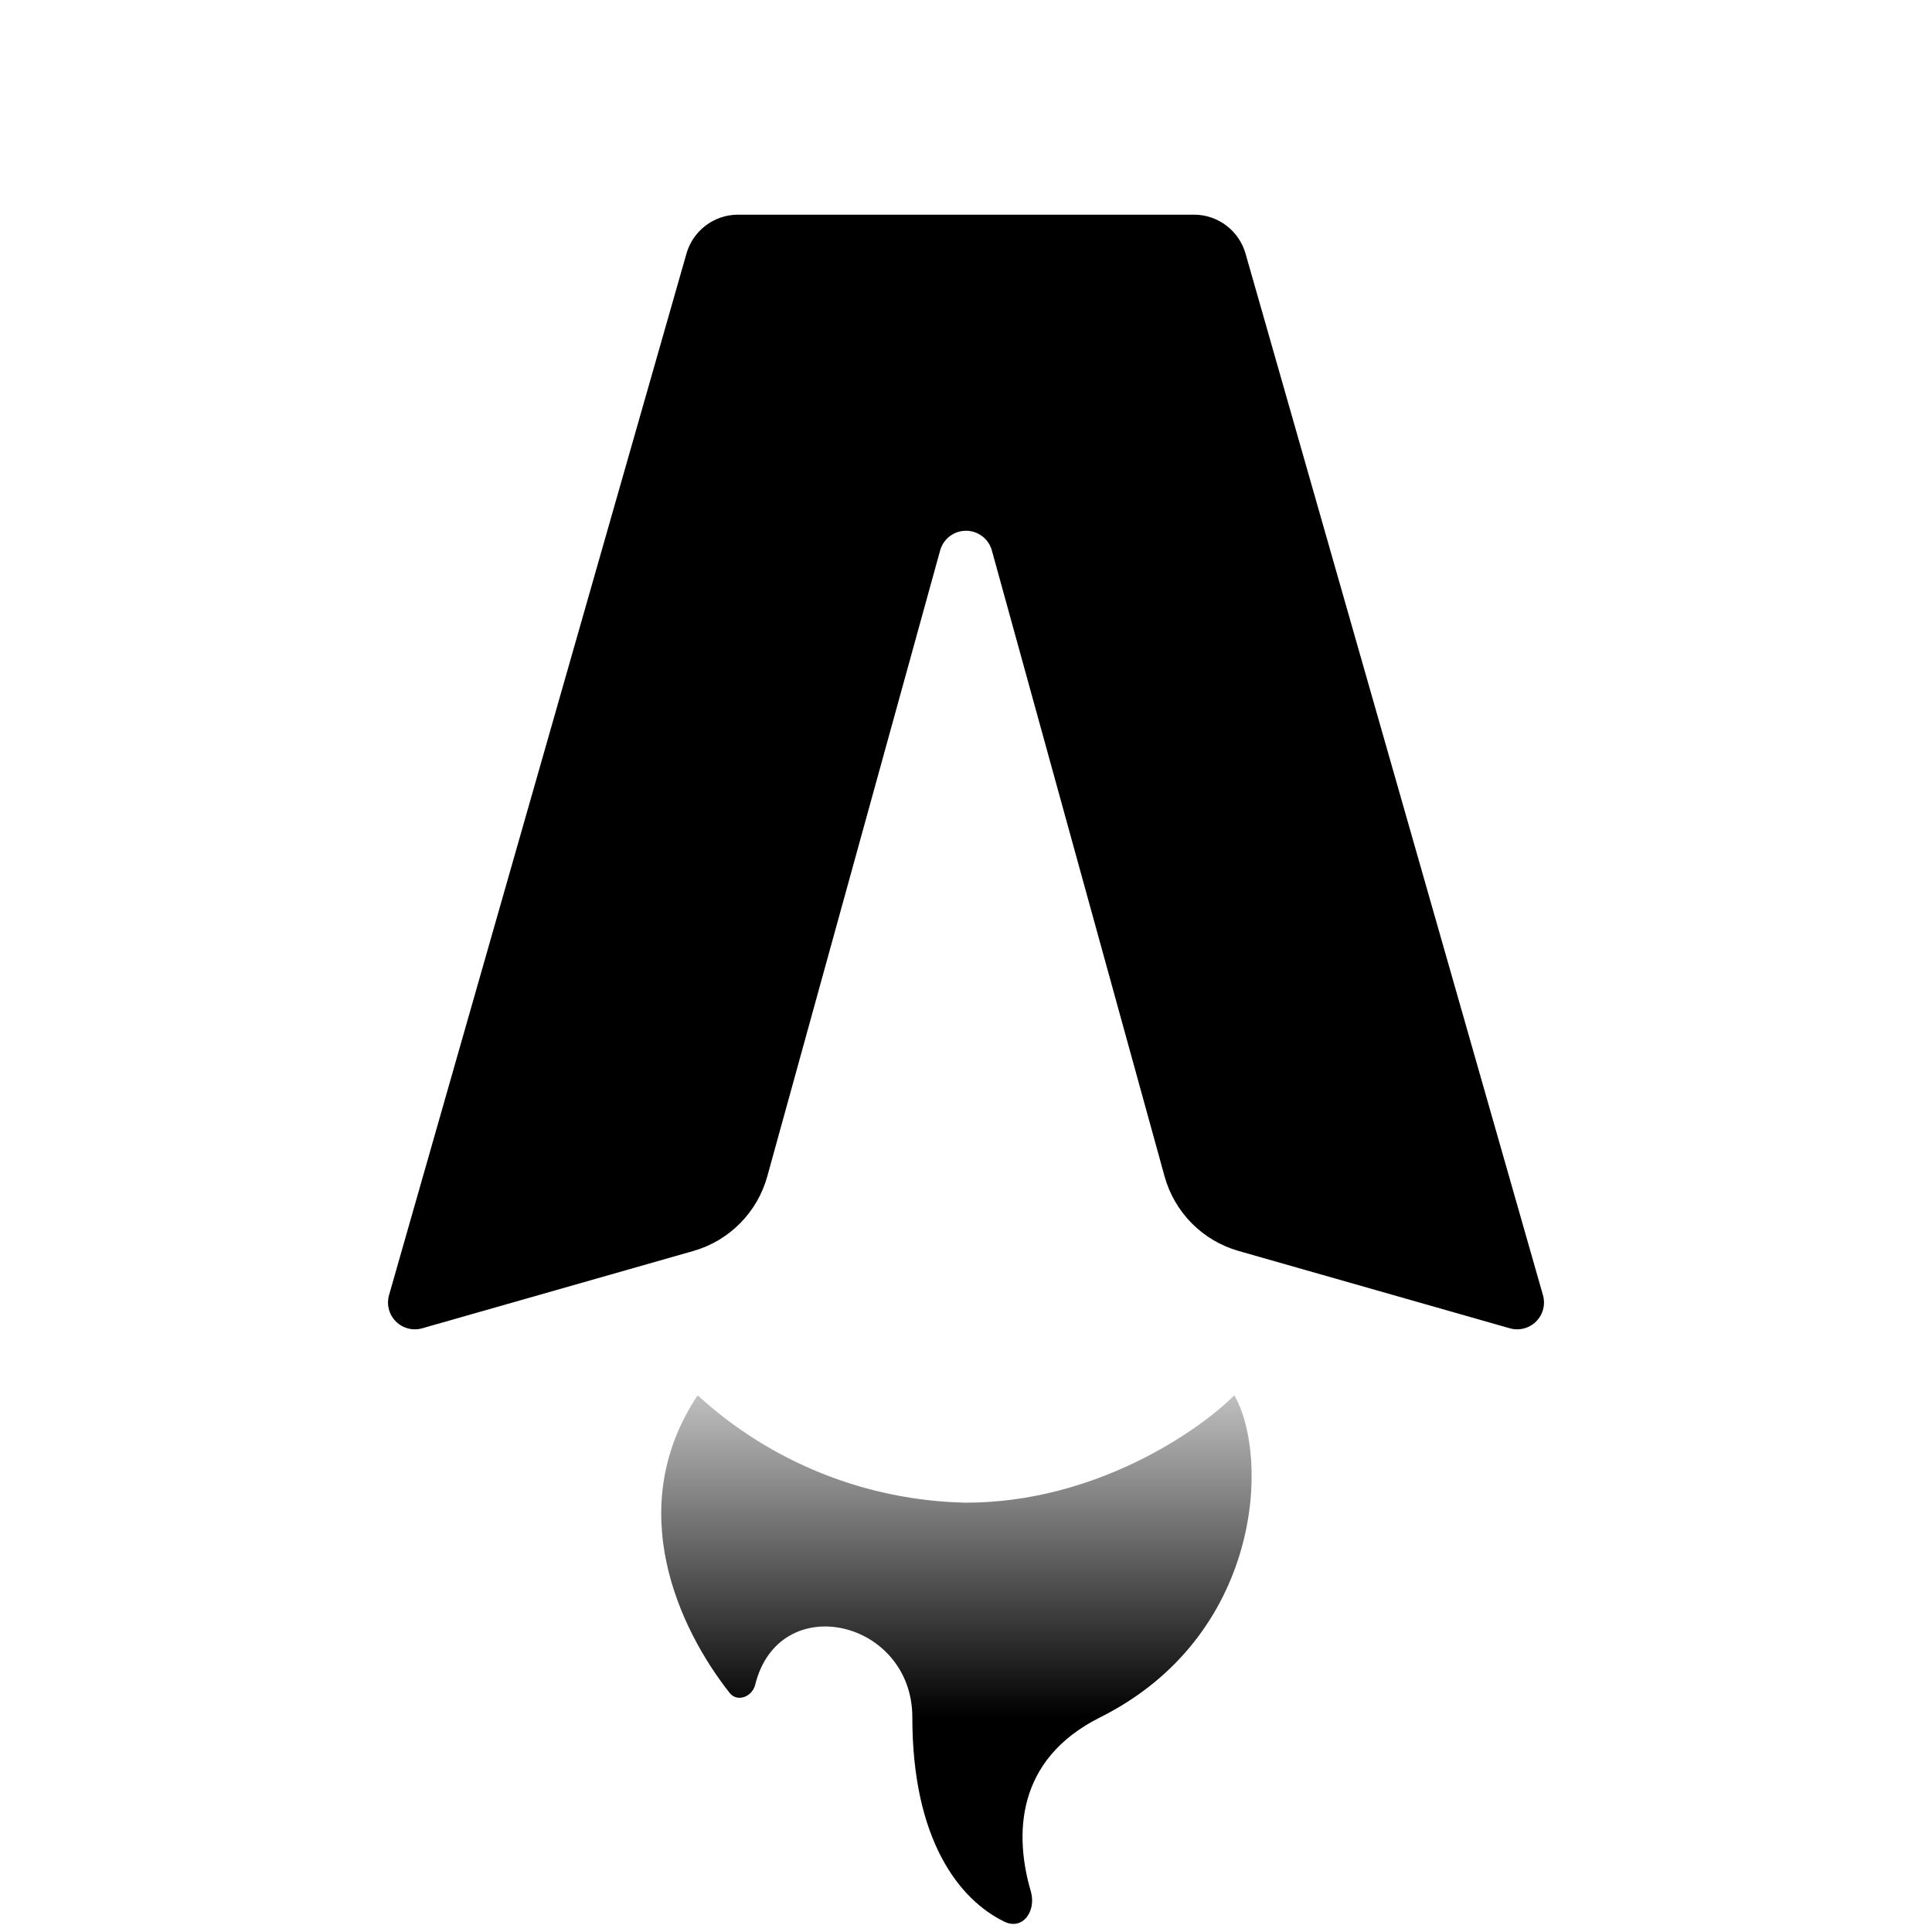
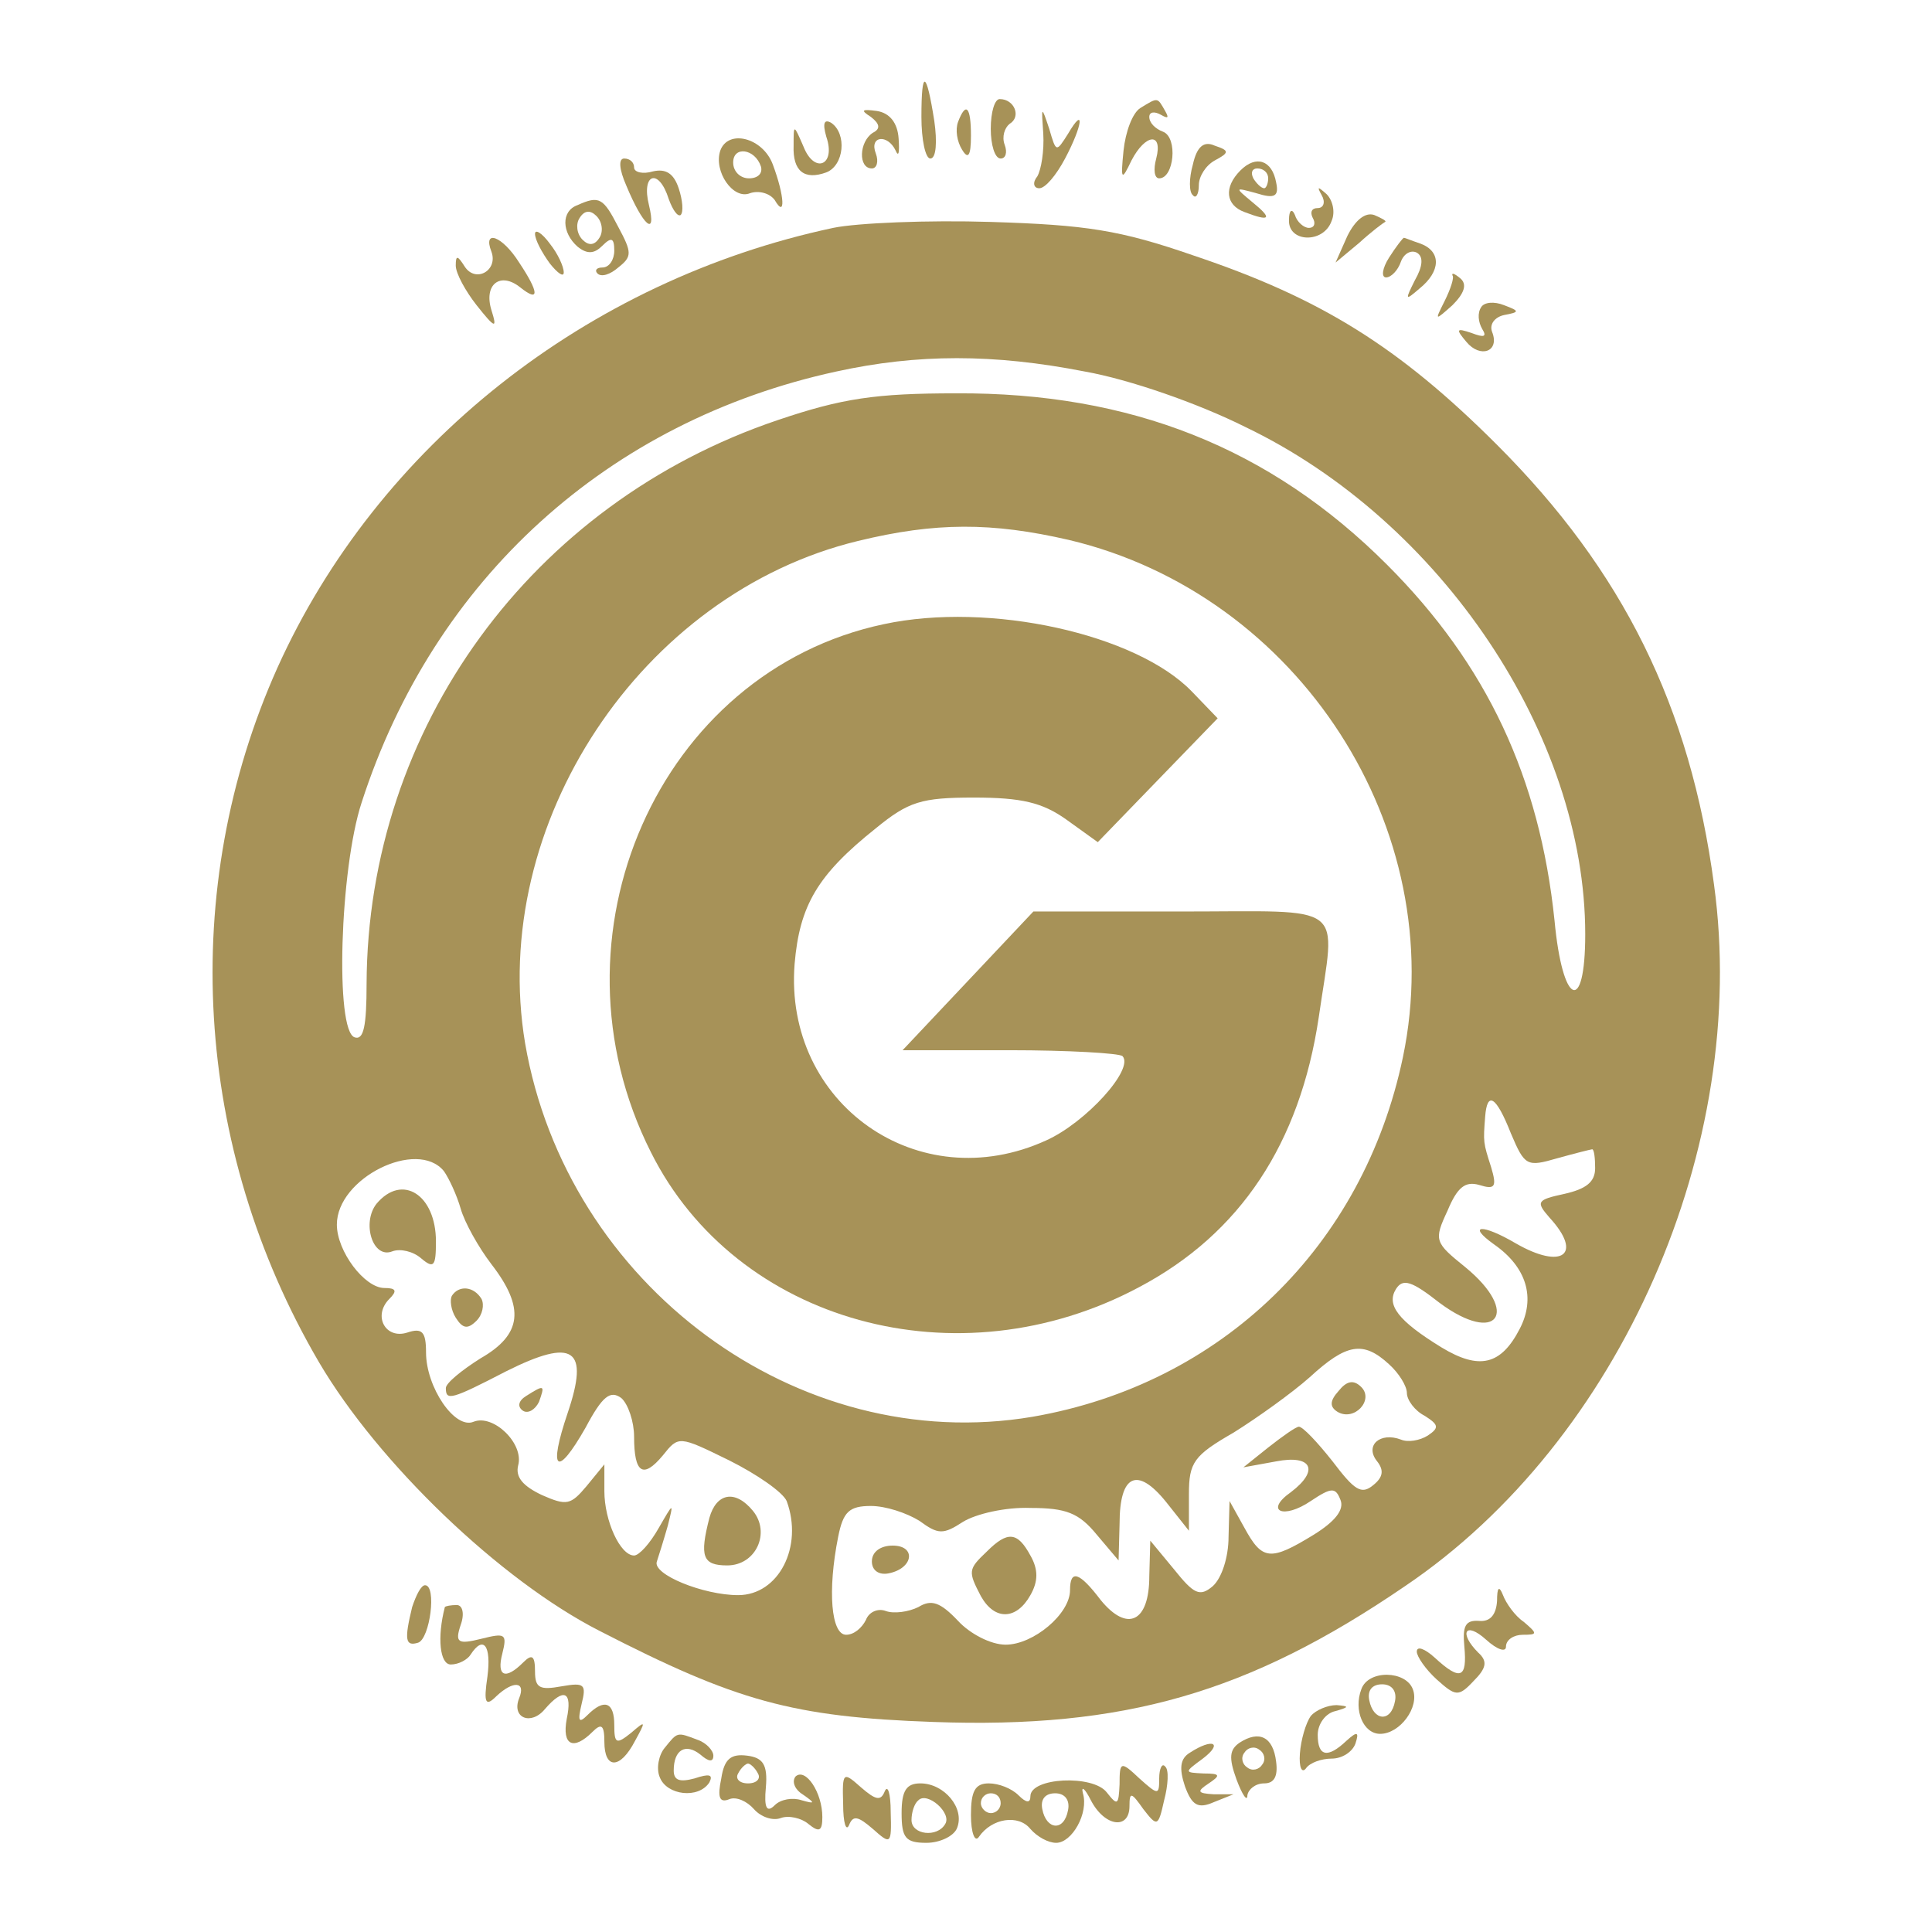
- <svg xmlns="http://www.w3.org/2000/svg" fill="none" viewBox="0 0 36 36">
-   <path fill="#000" d="M22.25 4h-8.5a1 1 0 0 0-.96.73l-5.54 19.4a.5.5 0 0 0 .62.62l5.05-1.44a2 2 0 0 0 1.38-1.4l3.22-11.66a.5.5 0 0 1 .96 0l3.22 11.67a2 2 0 0 0 1.38 1.39l5.05 1.44a.5.5 0 0 0 .62-.62l-5.54-19.4a1 1 0 0 0-.96-.73Z" />
-   <path fill="url(#gradient)" d="M18 28a7.63 7.63 0 0 1-5-2c-1.4 2.1-.35 4.35.6 5.55.14.17.41.07.47-.15.44-1.8 2.93-1.22 2.93.6 0 2.28.87 3.4 1.72 3.81.34.16.59-.2.49-.56-.31-1.05-.29-2.46 1.29-3.25 3-1.5 3.17-4.83 2.5-6-.67.67-2.6 2-5 2Z" />
-   <defs>
-     <linearGradient id="gradient" x1="16" x2="16" y1="32" y2="24" gradientUnits="userSpaceOnUse">
-       <stop stop-color="#000" />
-       <stop offset="1" stop-color="#000" stop-opacity="0" />
-     </linearGradient>
-   </defs>
-   <style>
-     @media (prefers-color-scheme:dark){:root{filter:invert(100%)}}
-   </style>
+ <svg xmlns="http://www.w3.org/2000/svg" version="1.0" width="195pt" height="195pt" viewBox="0 0 195 195" preserveAspectRatio="xMidYMid meet">
+   <g transform="translate(0,195) scale(0.1,-0.1)" fill="#A79258" stroke="none">
+     <path d="M930 1832 c0 -23 4 -42 9 -42 6 0 7 17 4 38 -8 51 -13 53 -13 4z" />
+     <path d="M1000 1820 c0 -16 4 -30 10 -30 5 0 7 6 4 14 -3 8 0 17 5 21 12 7 5 25 -10 25 -5 0 -9 -13 -9 -30z" />
+     <path d="M1151 1841 c-8 -5 -15 -24 -17 -43 -3 -30 -2 -31 8 -10 14 27 32 29 25 2 -3 -11 -2 -20 3 -20 15 0 19 41 4 47 -8 3 -14 9 -14 15 0 5 5 6 12 2 7 -4 8 -3 4 4 -8 14 -7 14 -25 3z" />
+     <path d="M879 1832 c9 -7 10 -12 2 -16 -14 -9 -15 -36 -1 -36 5 0 7 7 4 15 -7 18 12 20 20 3 3 -7 4 -2 3 12 -1 16 -9 26 -22 28 -15 2 -17 1 -6 -6z" />
+     <path d="M967 1827 c-3 -8 -1 -20 4 -28 6 -10 9 -7 9 14 0 29 -5 35 -13 14z" />
+     <path d="M1053 1815 c1 -17 -2 -36 -6 -43 -5 -6 -4 -12 2 -12 6 0 17 13 26 30 18 34 20 54 3 25 -12 -19 -12 -19 -19 5 -8 24 -8 23 -6 -5z" />
+     <path d="M834 1812 c10 -29 -12 -38 -23 -10 -10 23 -10 23 -10 1 -1 -26 11 -35 33 -27 18 7 21 39 5 50 -7 4 -9 0 -5 -14z" />
+     <path d="M727 1798 c-7 -21 13 -50 30 -43 9 3 20 0 25 -7 11 -19 10 4 -2 36 -10 27 -45 36 -53 14z m41 -16 c2 -7 -3 -12 -12 -12 -9 0 -16 7 -16 16 0 17 22 14 28 -4z" />
+     <path d="M1204 1784 c-4 -14 -4 -28 0 -31 3 -4 6 1 6 10 0 9 7 20 16 25 15 8 15 10 0 15 -11 5 -18 -1 -22 -19z" />
+     <path d="M632 1763 c17 -41 31 -53 23 -20 -8 32 10 38 20 6 4 -11 9 -18 12 -16 3 3 2 15 -2 27 -5 15 -13 20 -26 17 -10 -3 -19 -1 -19 4 0 5 -4 9 -10 9 -6 0 -5 -11 2 -27z" />
+     <path d="M1252 1778 c-17 -17 -15 -35 4 -42 26 -10 29 -7 8 10 -18 15 -18 15 4 9 19 -6 23 -3 20 11 -4 22 -20 28 -36 12z m28 -8 c0 -5 -2 -10 -4 -10 -3 0 -8 5 -11 10 -3 6 -1 10 4 10 6 0 11 -4 11 -10z" />
+     <path d="M1334 1753 c4 -7 2 -13 -4 -13 -6 0 -8 -4 -5 -10 3 -5 2 -10 -4 -10 -5 0 -12 6 -14 13 -3 7 -6 5 -6 -5 -1 -23 35 -24 43 -1 4 9 1 21 -5 27 -9 8 -10 8 -5 -1z" />
+     <path d="M583 1743 c-17 -6 -16 -28 0 -42 10 -8 17 -7 25 1 9 9 12 8 12 -5 0 -9 -5 -17 -12 -17 -6 0 -8 -3 -5 -6 4 -4 13 -1 21 6 14 11 14 15 0 41 -15 29 -19 32 -41 22z m22 -33 c-5 -8 -11 -8 -17 -2 -6 6 -7 16 -3 22 5 8 11 8 17 2 6 -6 7 -16 3 -22z" />
+     <path d="M1360 1712 l-12 -27 24 20 c12 11 24 20 26 21 2 1 -4 4 -11 7 -9 3 -19 -5 -27 -21z" />
+     <path d="M841 1720 c-249 -53 -460 -220 -561 -444 -100 -223 -85 -484 42 -701 60 -102 183 -220 283 -271 138 -71 195 -87 337 -92 192 -7 318 29 476 137 218 147 348 445 312 708 -24 180 -92 317 -219 444 -99 99 -178 148 -306 191 -75 26 -109 31 -205 34 -63 2 -135 -1 -159 -6z m254 -145 c45 -8 114 -32 162 -56 198 -95 343 -312 343 -512 0 -82 -23 -72 -31 14 -15 144 -68 258 -169 359 -118 118 -259 174 -435 173 -81 0 -115 -5 -180 -27 -249 -84 -414 -311 -415 -569 0 -43 -3 -57 -12 -54 -20 6 -15 170 7 237 73 226 249 385 479 435 82 18 159 18 251 0z m-16 -170 c232 -55 385 -292 337 -522 -40 -191 -183 -330 -374 -363 -237 -40 -470 133 -512 377 -37 221 117 454 336 507 78 19 135 19 213 1z m446 -599 c14 -33 16 -34 47 -25 18 5 34 9 35 9 2 0 3 -9 3 -19 0 -14 -9 -21 -31 -26 -28 -6 -29 -8 -15 -24 34 -37 13 -53 -34 -26 -34 20 -50 19 -22 -1 33 -23 42 -54 26 -85 -19 -37 -41 -42 -79 -19 -44 27 -56 43 -46 59 7 11 16 8 44 -14 58 -43 82 -10 26 36 -31 25 -32 27 -18 57 10 24 18 30 32 26 16 -5 18 -2 12 18 -8 25 -8 25 -6 51 2 26 11 21 26 -17z m-1077 -38 c5 -7 13 -24 17 -38 4 -14 18 -39 31 -56 34 -44 31 -71 -11 -95 -19 -12 -35 -25 -35 -30 0 -13 5 -12 61 17 68 34 84 23 62 -42 -20 -59 -11 -66 18 -15 17 32 25 38 36 30 7 -6 13 -24 13 -39 0 -37 9 -43 29 -19 16 20 16 20 67 -5 28 -14 54 -32 58 -41 17 -46 -8 -95 -49 -95 -35 0 -87 21 -82 34 2 6 7 22 11 36 6 24 6 24 -9 -2 -9 -16 -20 -28 -25 -28 -14 0 -30 35 -30 65 l0 27 -18 -22 c-16 -19 -20 -20 -45 -9 -19 9 -27 18 -24 30 6 22 -25 52 -45 44 -19 -8 -48 35 -48 70 0 21 -4 25 -19 20 -22 -7 -35 17 -18 34 8 8 7 11 -5 11 -20 0 -48 37 -48 64 0 47 81 87 108 54z m954 -195 c10 -9 18 -22 18 -29 0 -7 8 -18 18 -23 14 -9 15 -12 3 -20 -8 -5 -20 -7 -27 -4 -21 8 -37 -6 -24 -22 7 -9 6 -16 -4 -24 -12 -10 -19 -5 -41 24 -15 19 -30 35 -34 35 -3 0 -17 -10 -31 -21 l-25 -20 33 6 c36 7 44 -9 15 -31 -27 -19 -8 -28 20 -9 21 14 25 14 30 1 4 -10 -6 -22 -27 -35 -44 -27 -52 -26 -70 7 l-15 27 -1 -36 c0 -21 -7 -42 -16 -50 -13 -11 -19 -8 -39 17 l-24 29 -1 -36 c0 -46 -22 -57 -49 -24 -22 29 -31 31 -31 10 0 -24 -37 -55 -65 -55 -15 0 -36 11 -48 24 -18 19 -27 22 -40 14 -10 -5 -25 -7 -33 -4 -8 3 -17 -1 -20 -9 -4 -8 -12 -15 -20 -15 -15 0 -19 44 -8 99 5 25 11 31 33 31 15 0 36 -7 49 -15 19 -14 24 -14 44 -1 13 8 43 15 68 14 36 0 49 -5 67 -27 l22 -26 1 37 c0 50 18 58 47 22 l23 -29 0 37 c0 32 5 39 45 62 24 15 59 40 77 56 37 34 54 37 80 13z" />
+     <path d="M892 1320 c-227 -48 -345 -315 -235 -533 86 -172 310 -234 493 -136 102 54 162 145 181 272 17 118 31 107 -139 107 l-149 0 -66 -70 -66 -70 108 0 c59 0 111 -3 114 -6 12 -13 -37 -67 -77 -85 -129 -59 -265 37 -254 178 5 59 23 90 82 137 33 27 46 31 99 31 48 0 69 -5 93 -22 l32 -23 60 62 61 63 -26 27 c-56 58 -204 91 -311 68z" />
+     <path d="M380 735 c-15 -19 -4 -56 16 -48 8 3 21 0 29 -7 13 -11 15 -8 15 17 0 47 -34 69 -60 38z" />
+     <path d="M456 642 c-2 -4 -1 -14 4 -22 7 -11 12 -12 21 -3 6 6 8 16 5 22 -8 13 -23 14 -30 3z" />
+     <path d="M531 541 c-8 -5 -9 -11 -3 -15 5 -3 12 1 16 9 6 17 6 18 -13 6z" />
+     <path d="M716 418 c-10 -39 -7 -48 18 -48 29 0 44 33 26 55 -18 22 -37 18 -44 -7z" />
+     <path d="M1351 546 c-9 -10 -9 -16 -1 -21 17 -10 37 12 24 25 -8 8 -15 6 -23 -4z" />
+     <path d="M996 384 c-19 -18 -19 -20 -6 -45 14 -25 36 -24 50 1 8 14 8 26 0 40 -13 24 -23 25 -44 4z" />
+     <path d="M880 374 c0 -9 7 -14 17 -12 25 5 28 28 4 28 -12 0 -21 -6 -21 -16z" />
+     <path d="M540 1714 c0 -6 7 -19 15 -30 8 -10 14 -14 14 -9 0 6 -6 19 -14 29 -8 11 -15 15 -15 10z" />
+     <path d="M496 1696 c7 -19 -16 -32 -27 -15 -7 11 -9 12 -9 1 0 -8 10 -26 21 -40 19 -24 21 -24 15 -5 -8 26 9 39 29 23 20 -16 19 -5 -1 25 -17 27 -37 34 -28 11z" />
+     <path d="M1402 1690 c-7 -11 -8 -20 -3 -20 5 0 12 7 15 16 3 8 10 12 16 9 7 -4 6 -14 -2 -28 -10 -20 -10 -21 5 -8 21 17 22 37 1 45 -9 3 -16 6 -17 6 -1 0 -8 -9 -15 -20z" />
+     <path d="M1466 1672 c2 -2 -2 -14 -8 -26 -10 -20 -10 -20 8 -4 12 12 15 21 8 27 -6 5 -9 6 -8 3z" />
+     <path d="M1495 1640 c-4 -6 -3 -15 1 -22 5 -8 2 -9 -11 -4 -15 5 -16 4 -5 -9 14 -17 34 -10 26 10 -3 8 3 15 12 17 16 3 16 4 0 10 -10 4 -20 3 -23 -2z" />
+     <path d="M416 328 c-8 -33 -7 -40 6 -36 12 4 19 58 7 58 -4 0 -9 -10 -13 -22z" />
+     <path d="M1511 334 c-1 -14 -7 -21 -18 -20 -14 1 -17 -5 -15 -26 3 -32 -4 -35 -30 -11 -10 9 -18 12 -18 6 0 -5 9 -18 20 -28 19 -17 22 -18 37 -2 13 13 15 20 5 29 -20 20 -13 32 8 13 11 -10 20 -13 20 -7 0 7 8 12 17 12 15 0 15 1 1 13 -9 6 -18 19 -21 27 -4 10 -6 8 -6 -6z" />
+     <path d="M449 328 c-8 -31 -5 -58 6 -58 8 0 17 5 20 10 13 20 21 9 17 -22 -4 -27 -2 -31 9 -20 17 16 30 15 23 -2 -8 -20 12 -28 26 -11 19 22 28 18 22 -10 -5 -27 7 -32 26 -13 9 9 12 7 12 -10 0 -28 16 -28 31 1 11 20 11 21 -4 8 -15 -12 -17 -11 -17 8 0 23 -10 27 -27 10 -9 -9 -10 -6 -6 11 5 20 3 22 -20 18 -22 -4 -27 -2 -27 15 0 16 -3 18 -12 9 -18 -18 -27 -14 -21 9 5 20 3 21 -21 15 -24 -6 -27 -4 -21 14 4 11 2 20 -4 20 -6 0 -11 -1 -12 -2z" />
+     <path d="M1374 245 c-8 -21 2 -45 19 -45 20 0 40 27 33 45 -7 19 -45 20 -52 0z m34 -12 c-4 -22 -22 -20 -26 1 -2 10 3 16 13 16 10 0 15 -7 13 -17z" />
+     <path d="M1323 218 c-5 -7 -10 -24 -11 -38 -1 -14 2 -20 6 -15 4 6 16 10 26 10 11 0 21 7 24 15 4 12 2 13 -9 3 -19 -18 -29 -16 -29 6 0 11 8 22 18 24 14 4 14 5 1 6 -9 0 -21 -5 -26 -11z" />
+     <path d="M671 186 c-6 -7 -9 -21 -5 -30 7 -18 39 -22 50 -5 4 8 0 9 -15 4 -15 -4 -21 -2 -21 8 0 21 12 28 27 16 8 -7 13 -8 13 -1 0 5 -7 13 -16 16 -21 8 -20 8 -33 -8z" />
+     <path d="M1251 191 c-10 -7 -11 -15 -3 -37 6 -16 11 -23 11 -16 1 6 8 12 17 12 10 0 14 7 12 22 -3 25 -17 32 -37 19z m23 -22 c-3 -5 -10 -7 -15 -3 -5 3 -7 10 -3 15 3 5 10 7 15 3 5 -3 7 -10 3 -15z" />
+     <path d="M1201 181 c-10 -6 -11 -16 -5 -34 7 -19 13 -23 29 -16 l20 8 -20 0 c-17 1 -17 3 -5 11 12 8 12 10 -5 10 -20 1 -20 1 -1 15 21 16 10 21 -13 6z" />
+     <path d="M728 155 c-4 -19 -2 -25 8 -21 7 3 18 -2 25 -10 7 -8 19 -12 27 -9 8 3 21 0 28 -6 11 -9 14 -7 14 7 0 25 -17 50 -27 41 -4 -5 -1 -13 7 -18 13 -9 13 -10 -1 -6 -9 3 -21 1 -27 -5 -8 -8 -11 -3 -9 18 2 23 -3 30 -19 32 -16 2 -23 -3 -26 -23z m37 5 c3 -5 -1 -10 -10 -10 -9 0 -13 5 -10 10 3 6 8 10 10 10 2 0 7 -4 10 -10z" />
+     <path d="M1130 149 c-1 -21 -2 -22 -13 -8 -14 18 -77 15 -77 -4 0 -7 -4 -7 -12 1 -7 7 -20 12 -30 12 -14 0 -18 -8 -18 -32 0 -18 4 -28 8 -22 13 19 40 23 52 8 7 -8 18 -14 26 -14 16 0 33 30 27 50 -2 8 2 5 8 -7 14 -27 39 -30 39 -6 0 15 2 14 14 -3 14 -18 15 -18 21 9 4 15 5 31 1 34 -3 4 -6 -2 -6 -12 0 -17 -1 -17 -20 0 -19 18 -20 17 -20 -6z m-120 -19 c0 -5 -4 -10 -10 -10 -5 0 -10 5 -10 10 0 6 5 10 10 10 6 0 10 -4 10 -10z m68 -7 c-4 -22 -22 -20 -26 1 -2 10 3 16 13 16 10 0 15 -7 13 -17z" />
+     <path d="M851 129 c0 -19 3 -28 6 -21 4 10 9 9 24 -4 18 -16 19 -16 18 17 0 19 -3 28 -6 21 -4 -10 -9 -9 -24 4 -18 16 -19 16 -18 -17z" />
+     <path d="M910 120 c0 -25 4 -30 25 -30 14 0 28 7 31 15 8 20 -13 45 -37 45 -14 0 -19 -7 -19 -30z m44 -11 c-8 -14 -34 -11 -34 4 0 8 3 17 7 20 9 9 34 -13 27 -24z" />
+   </g>
</svg>
